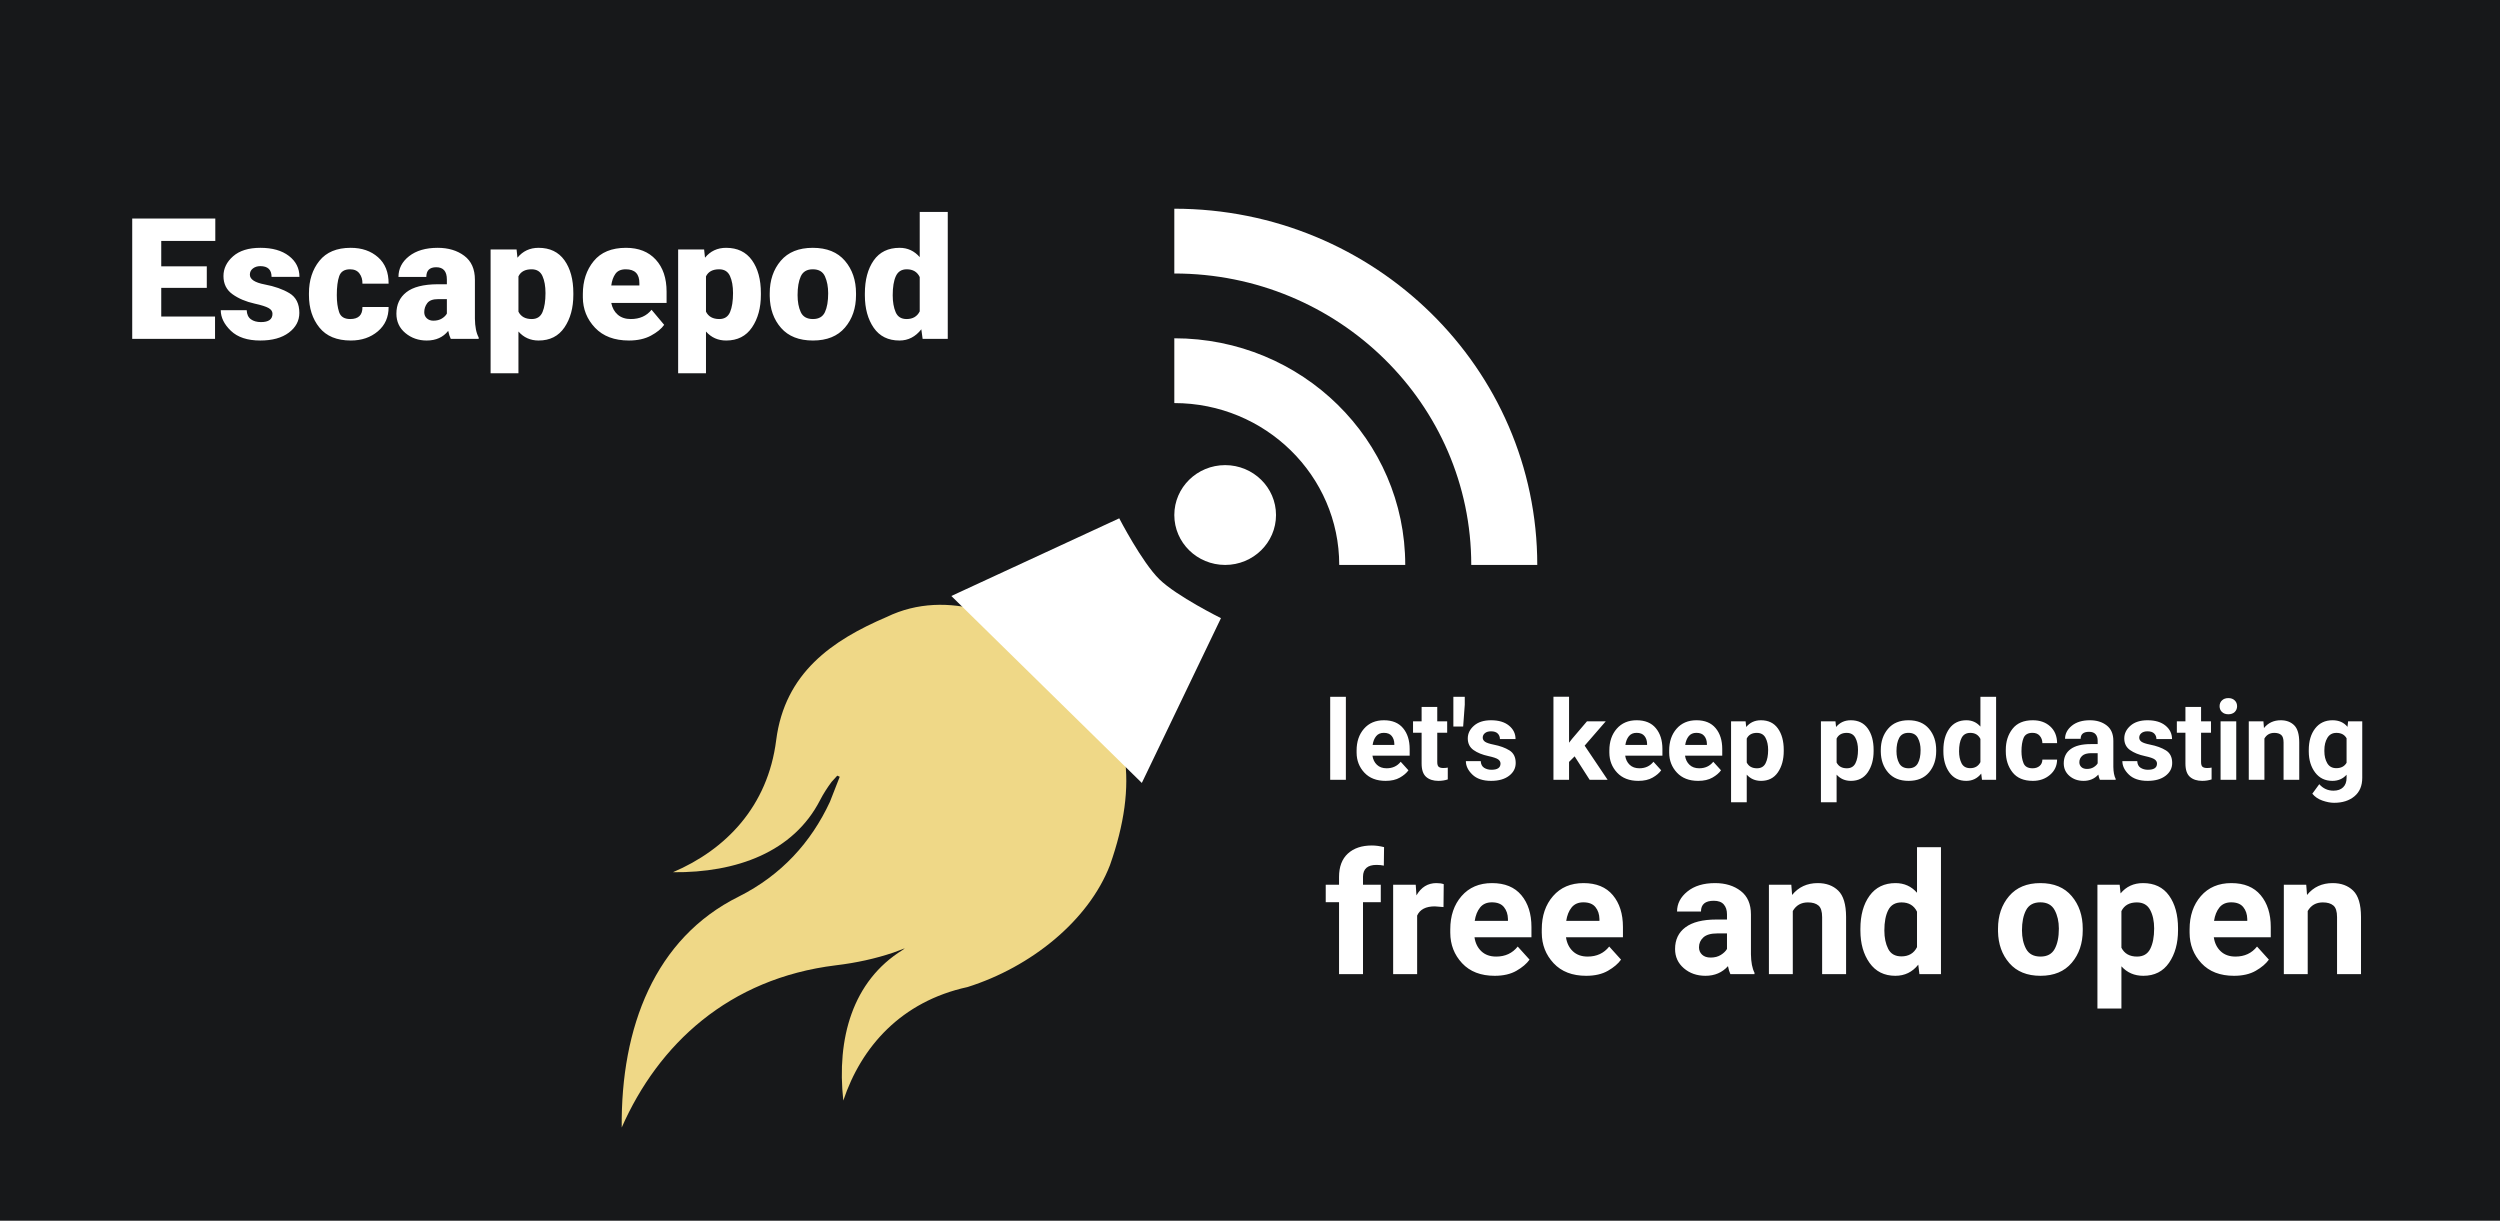
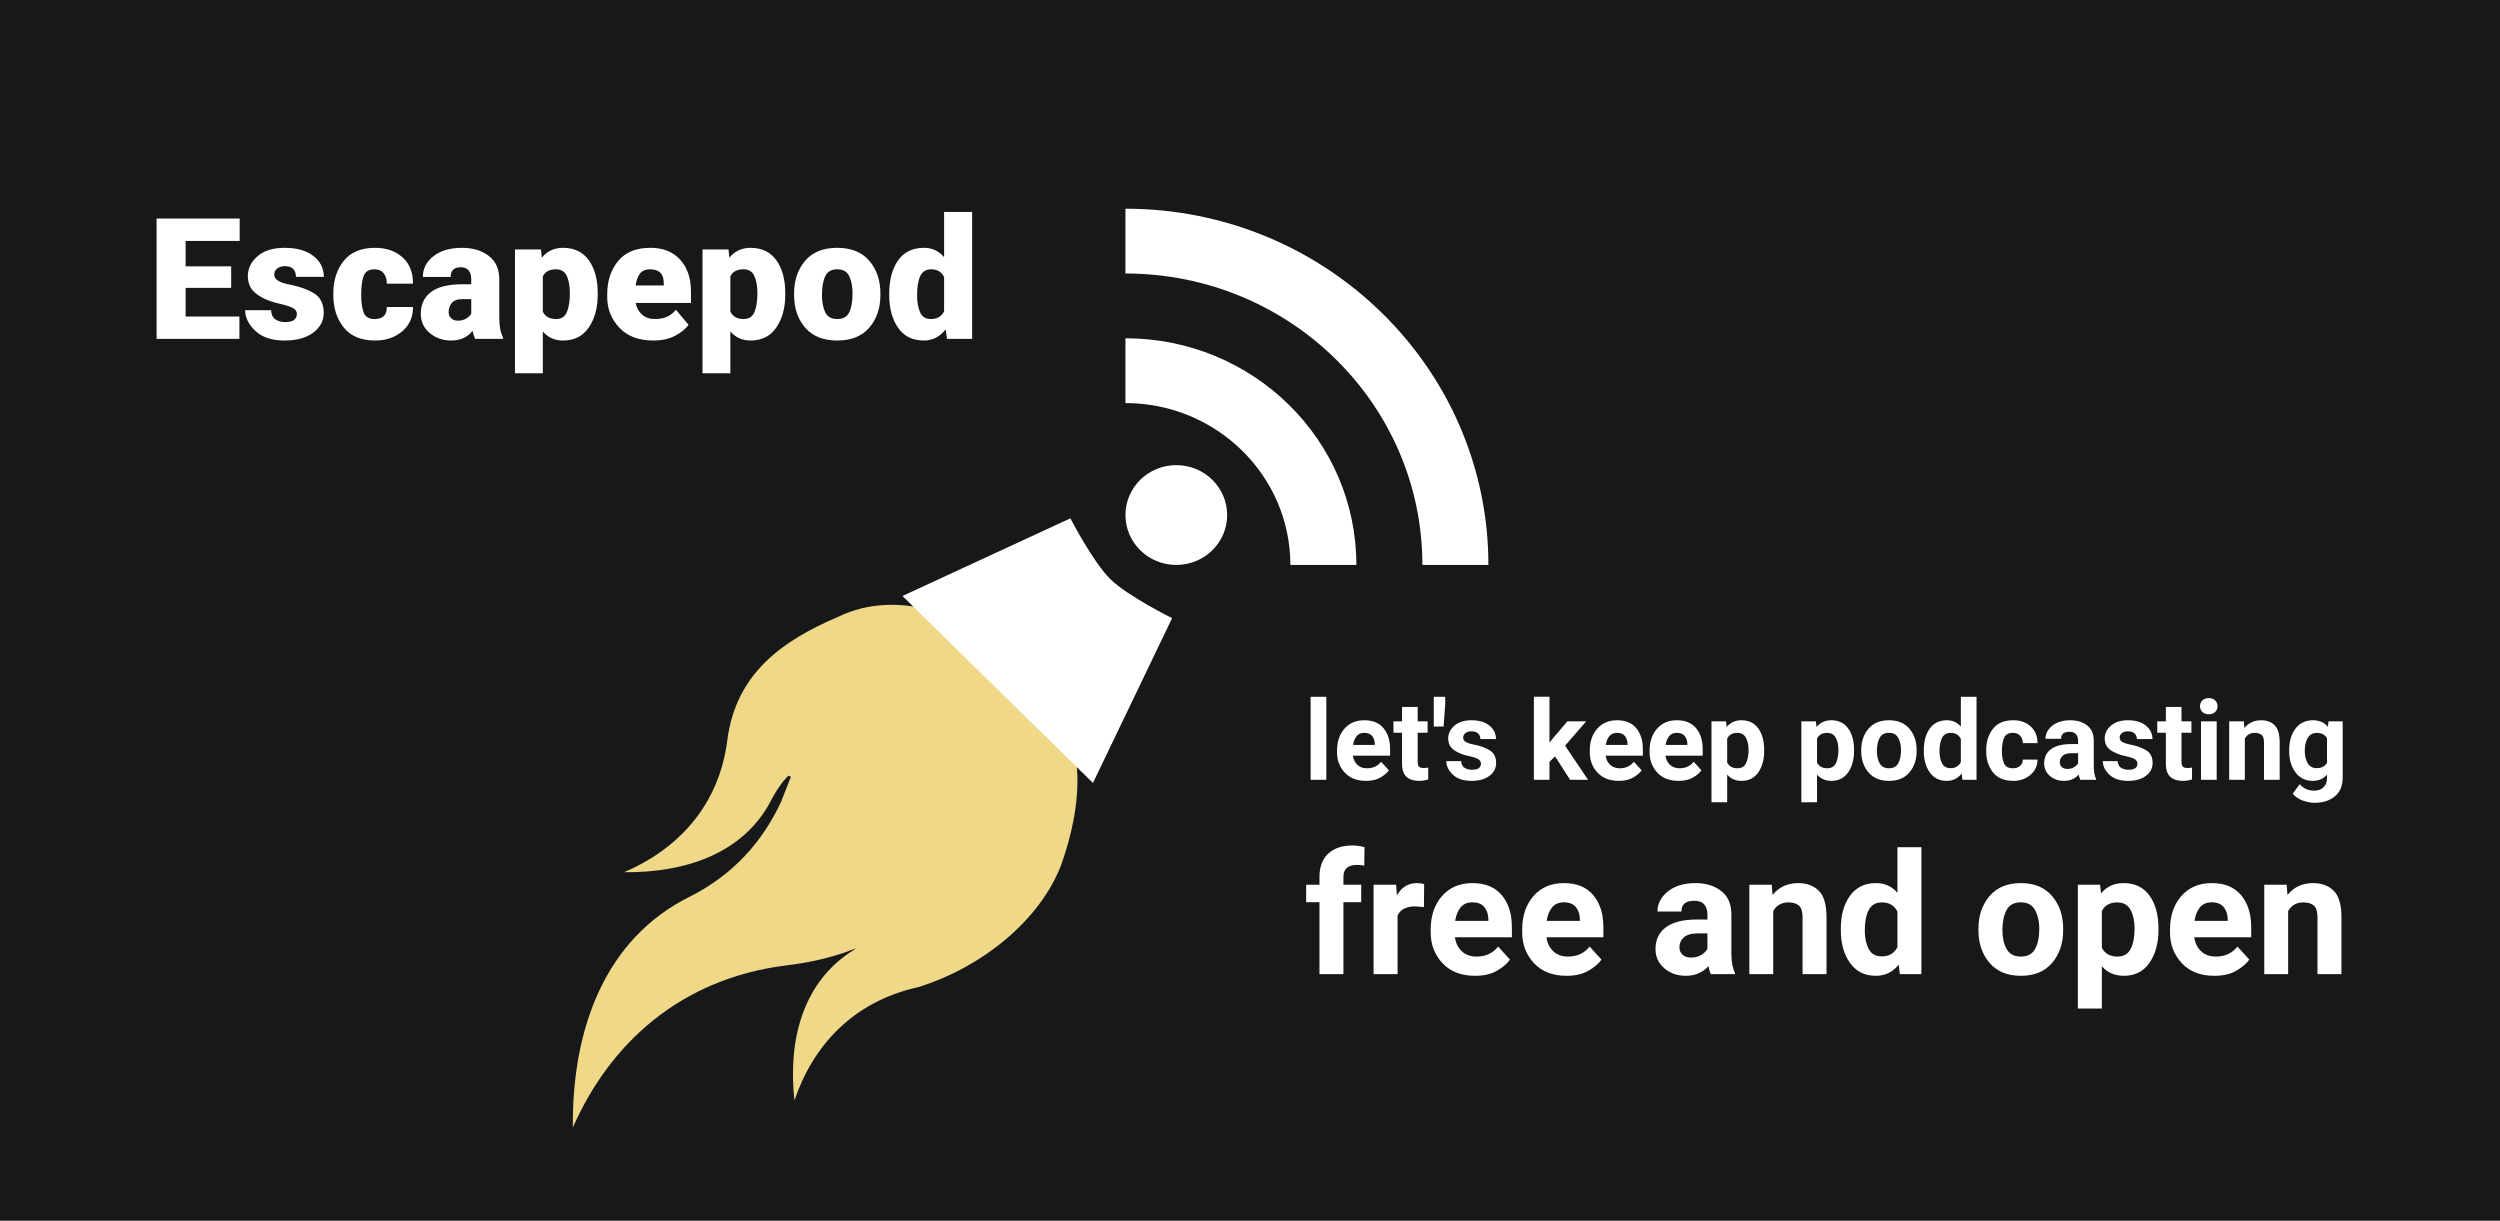
<svg xmlns="http://www.w3.org/2000/svg" xmlns:xlink="http://www.w3.org/1999/xlink" viewBox="0 0 1024 500" version="1.1" id="svg9807" width="1024" height="500">
  <defs id="defs151">
    <style id="style4">
+ 




    .sO { fill: url(#sO); }
    .sB { fill: url(#sB); }
    .sA { fill: url(#sA); }
    .sF { fill: url(#sF); }
    .sG { fill: url(#sG); }
    .sK { fill: url(#sK); }
    .sM { fill: url(#sM); }
    .sR { fill: url(#sR); }
    .sS { fill: url(#sS); }
    .sN { fill: url(#sN); }
    .sW { fill: url(#sW); }
    .sC { fill: url(#sC); }
    .hi { stroke: yellow; stroke-width: 6; stroke-opacity: .667; }
    .cc { cursor: default; }
    rect.ccHi { fill: yellow; }
    </style>
    <radialGradient id="sO">
      <stop stop-color="#ccccff" offset=".75" id="stop6" />
      <stop stop-color="black" stop-opacity="0" offset="1" id="stop8" />
    </radialGradient>
    <radialGradient id="sB">
      <stop stop-color="#eaeaff" offset=".75" id="stop11" />
      <stop stop-color="black" stop-opacity="0" offset="1" id="stop13" />
    </radialGradient>
    <radialGradient id="sA">
      <stop stop-color="#ffffff" offset=".75" id="stop16" />
      <stop stop-color="black" stop-opacity="0" offset="1" id="stop18" />
    </radialGradient>
    <radialGradient id="sF">
      <stop stop-color="#ffffea" offset=".75" id="stop21" />
      <stop stop-color="black" stop-opacity="0" offset="1" id="stop23" />
    </radialGradient>
    <radialGradient id="sG">
      <stop stop-color="#ffffcc" offset=".75" id="stop26" />
      <stop stop-color="black" stop-opacity="0" offset="1" id="stop28" />
    </radialGradient>
    <radialGradient id="sK">
      <stop stop-color="#ffeacc" offset=".75" id="stop31" />
      <stop stop-color="black" stop-opacity="0" offset="1" id="stop33" />
    </radialGradient>
    <radialGradient id="sM">
      <stop stop-color="#ffcc99" offset=".75" id="stop36" />
      <stop stop-color="black" stop-opacity="0" offset="1" id="stop38" />
    </radialGradient>
    <radialGradient id="sR">
      <stop stop-color="#ffcc99" offset=".75" id="stop41" />
      <stop stop-color="black" stop-opacity="0" offset="1" id="stop43" />
    </radialGradient>
    <radialGradient id="sS">
      <stop stop-color="#ffcc99" offset=".75" id="stop46" />
      <stop stop-color="black" stop-opacity="0" offset="1" id="stop48" />
    </radialGradient>
    <radialGradient id="sN">
      <stop stop-color="#ff9999" offset=".75" id="stop51" />
      <stop stop-color="black" stop-opacity="0" offset="1" id="stop53" />
    </radialGradient>
    <radialGradient id="sW">
      <stop stop-color="#ffffff" offset=".75" id="stop56" />
      <stop stop-color="black" stop-opacity="0" offset="1" id="stop58" />
    </radialGradient>
    <radialGradient id="sC">
      <stop stop-color="#ff7777" offset=".75" id="stop61" />
      <stop stop-color="black" stop-opacity="0" offset="1" id="stop63" />
    </radialGradient>
    <clipPath id="chClip">
      <path d="m 0,-100 a 100,100 0 0 1 0,200 100,100 0 0 1 0,-200 z m 0,90 a 20,20 0 0 0 0,20 20,20 0 0 0 0,-20 z" id="path66" />
    </clipPath>
    <g id="crosshairs" clip-path="url(#chClip)" style="fill:none;stroke:#add8e6;stroke-width:3">
      <circle cx="0" cy="0" r="30" id="circle69" />
      <line x1="0" x2="0" y1="-40" y2="40" id="line71" />
      <line x1="-40" x2="40" y1="0" y2="0" id="line73" />
    </g>
    <radialGradient cx="1000" cy="1000" r="900" id="morning" gradientUnits="userSpaceOnUse">
      <stop stop-color="#555599" stop-opacity="0.0" offset="0" id="stop76" />
      <stop stop-color="#555599" stop-opacity="0.0" offset="0.8" id="stop78" />
      <stop stop-color="#555599" stop-opacity="0.2" offset="0.92" id="stop80" />
      <stop stop-color="#555599" stop-opacity="0.7" offset="1" id="stop82" />
    </radialGradient>
    <line id="olhair" x1="1000" y1="100" x2="1000" y2="1900" style="stroke:#32cd32;stroke-width:0.5" />
    <clipPath id="olClip">
      <path d="m 1000,-1000 a 2000,2000 0 0 1 0,4000 2000,2000 0 0 1 0,-4000 z m 0,1902 a 98,98 0 0 0 0,196 98,98 0 0 0 0,-196 z" id="path86" />
    </clipPath>
    <g id="overlay">
      <g clip-path="url(#olClip)" id="g140" style="fill:none;stroke:#32cd32">
        <line id="olline" x1="1000" y1="100" x2="1000" y2="1900" style="stroke-width:2" />
        <use xlink:href="#olhair" transform="rotate(10,1000,1000)" id="use90" x="0" y="0" width="100%" height="100%" />
        <use xlink:href="#olhair" transform="rotate(20,1000,1000)" id="use92" x="0" y="0" width="100%" height="100%" />
        <use xlink:href="#olline" transform="rotate(30,1000,1000)" id="use94" x="0" y="0" width="100%" height="100%" />
        <use xlink:href="#olhair" transform="rotate(40,1000,1000)" id="use96" x="0" y="0" width="100%" height="100%" />
        <use xlink:href="#olhair" transform="rotate(50,1000,1000)" id="use98" x="0" y="0" width="100%" height="100%" />
        <use xlink:href="#olline" transform="rotate(60,1000,1000)" id="use100" x="0" y="0" width="100%" height="100%" />
        <use xlink:href="#olhair" transform="rotate(70,1000,1000)" id="use102" x="0" y="0" width="100%" height="100%" />
        <use xlink:href="#olhair" transform="rotate(80,1000,1000)" id="use104" x="0" y="0" width="100%" height="100%" />
        <use xlink:href="#olline" transform="rotate(90,1000,1000)" id="use106" x="0" y="0" width="100%" height="100%" />
        <use xlink:href="#olhair" transform="rotate(100,1000,1000)" id="use108" x="0" y="0" width="100%" height="100%" />
        <use xlink:href="#olhair" transform="rotate(110,1000,1000)" id="use110" x="0" y="0" width="100%" height="100%" />
        <use xlink:href="#olline" transform="rotate(120,1000,1000)" id="use112" x="0" y="0" width="100%" height="100%" />
        <use xlink:href="#olhair" transform="rotate(130,1000,1000)" id="use114" x="0" y="0" width="100%" height="100%" />
        <use xlink:href="#olhair" transform="rotate(140,1000,1000)" id="use116" x="0" y="0" width="100%" height="100%" />
        <use xlink:href="#olline" transform="rotate(150,1000,1000)" id="use118" x="0" y="0" width="100%" height="100%" />
        <use xlink:href="#olhair" transform="rotate(160,1000,1000)" id="use120" x="0" y="0" width="100%" height="100%" />
        <use xlink:href="#olhair" transform="rotate(170,1000,1000)" id="use122" x="0" y="0" width="100%" height="100%" />
        <circle cx="1000" cy="1000" r="99" id="circle124" style="stroke-width:2" />
        <circle cx="1000" cy="1000" r="200" id="circle126" style="stroke-width:0.5" />
        <circle cx="1000" cy="1000" r="300" id="circle128" style="stroke-width:2" />
        <circle cx="1000" cy="1000" r="400" id="circle130" style="stroke-width:0.5" />
        <circle cx="1000" cy="1000" r="500" id="circle132" style="stroke-width:0.5" />
        <circle cx="1000" cy="1000" r="600" id="circle134" style="stroke-width:2" />
        <circle cx="1000" cy="1000" r="700" id="circle136" style="stroke-width:0.5" />
        <circle cx="1000" cy="1000" r="800" id="circle138" style="stroke-width:0.5" />
      </g>
      <path d="m 1000,100 a 666,900 0 0 1 0,1800" id="path142" style="fill:none;stroke:#ff0000;stroke-width:3" />
      <circle cx="1000" cy="1000" r="900" id="circle144" style="fill:url(#morning)" />
      <circle cx="1000" cy="1000" r="902" id="circle146" style="fill:none;stroke:#ffffff;stroke-width:4" />
    </g>
    <path id="c1" d="m 1000,90 a 910,910 0 1 1 0,1820 910,910 0 1 1 0,-1820 z" />
    <path id="c2" d="m 3000,90 a 910,910 0 1 1 0,1820 910,910 0 1 1 0,-1820 z" />
    <filter id="filter5622" style="color-interpolation-filters:sRGB">
      <feFlood id="feFlood5612" result="flood" flood-color="rgb(0,0,0)" flood-opacity="0.498" />
      <feComposite id="feComposite5614" result="composite1" operator="in" in2="SourceGraphic" in="flood" />
      <feGaussianBlur id="feGaussianBlur5616" result="blur" stdDeviation="0.2" in="composite1" />
      <feOffset id="feOffset5618" result="offset" dy="0.7" dx="2" />
      <feComposite id="feComposite5620" result="composite2" operator="over" in2="offset" in="SourceGraphic" />
    </filter>
    <filter id="filter4906" style="color-interpolation-filters:sRGB">
      <feFlood id="feFlood4896" result="flood" flood-color="rgb(0,0,0)" flood-opacity="0.498" />
      <feComposite id="feComposite4898" result="composite1" operator="in" in2="SourceGraphic" in="flood" />
      <feGaussianBlur id="feGaussianBlur4900" result="blur" stdDeviation="0.3" in="composite1" />
      <feOffset id="feOffset4902" result="offset" dy="1" dx="1" />
      <feComposite id="feComposite4904" result="composite2" operator="over" in2="offset" in="SourceGraphic" />
    </filter>
    <style id="style3854">.cls-1{fill:#fff;}</style>
    <filter id="filter1516" style="color-interpolation-filters:sRGB;">
      <feFlood id="feFlood1506" result="flood" flood-color="rgb(60,64,67)" flood-opacity="0.502" />
      <feComposite id="feComposite1508" result="composite1" operator="in" in2="SourceGraphic" in="flood" />
      <feGaussianBlur id="feGaussianBlur1510" result="blur" stdDeviation="0.7" in="composite1" />
      <feOffset id="feOffset1512" result="offset" dy="1.1" dx="0" />
      <feComposite id="feComposite1514" result="composite2" operator="over" in2="offset" in="SourceGraphic" />
    </filter>
    <filter style="color-interpolation-filters:sRGB;" id="filter5622-2">
      <feFlood flood-opacity="0.498" flood-color="rgb(0,0,0)" result="flood" id="feFlood5612-3" />
      <feComposite in="flood" in2="SourceGraphic" operator="in" result="composite1" id="feComposite5614-9" />
      <feGaussianBlur in="composite1" stdDeviation="0.2" result="blur" id="feGaussianBlur5616-9" />
      <feOffset dx="2" dy="0.7" result="offset" id="feOffset5618-7" />
      <feComposite in="SourceGraphic" in2="offset" operator="over" result="composite2" id="feComposite5620-0" />
    </filter>
    <filter style="color-interpolation-filters:sRGB;" id="filter4906-3">
      <feFlood flood-opacity="0.498" flood-color="rgb(0,0,0)" result="flood" id="feFlood4896-9" />
      <feComposite in="flood" in2="SourceGraphic" operator="in" result="composite1" id="feComposite4898-8" />
      <feGaussianBlur in="composite1" stdDeviation="0.3" result="blur" id="feGaussianBlur4900-6" />
      <feOffset dx="1" dy="1" result="offset" id="feOffset4902-5" />
      <feComposite in="SourceGraphic" in2="offset" operator="over" result="composite2" id="feComposite4904-7" />
    </filter>
    <filter style="color-interpolation-filters:sRGB;" id="filter1080">
      <feFlood flood-opacity="1" flood-color="rgb(60,64,67)" result="flood" id="feFlood1070" />
      <feComposite in="flood" in2="SourceGraphic" operator="in" result="composite1" id="feComposite1072" />
      <feGaussianBlur in="composite1" stdDeviation="2" result="blur" id="feGaussianBlur1074" />
      <feOffset dx="1.5" dy="2" result="offset" id="feOffset1076" />
      <feComposite in="SourceGraphic" in2="offset" operator="over" result="composite2" id="feComposite1078" />
    </filter>
    <filter style="color-interpolation-filters:sRGB;" id="filter1104">
      <feFlood flood-opacity="1" flood-color="rgb(60,64,67)" result="flood" id="feFlood1094" />
      <feComposite in="flood" in2="SourceGraphic" operator="in" result="composite1" id="feComposite1096" />
      <feGaussianBlur in="composite1" stdDeviation="2" result="blur" id="feGaussianBlur1098" />
      <feOffset dx="1.5" dy="1.5" result="offset" id="feOffset1100" />
      <feComposite in="SourceGraphic" in2="offset" operator="over" result="composite2" id="feComposite1102" />
    </filter>
    <filter id="filter5414" style="color-interpolation-filters:sRGB;">
      <feFlood id="feFlood5404" result="flood" flood-color="rgb(95,99,104)" flood-opacity="1" />
      <feComposite id="feComposite5406" result="composite1" operator="in" in2="SourceGraphic" in="flood" />
      <feGaussianBlur id="feGaussianBlur5408" result="blur" stdDeviation="2" in="composite1" />
      <feOffset id="feOffset5410" result="offset" dy="3" dx="3" />
      <feComposite id="feComposite5412" result="composite2" operator="over" in2="offset" in="SourceGraphic" />
    </filter>
  </defs>
  <rect style="display:inline;opacity:1;fill:#17181a;fill-opacity:1;stroke:none;stroke-width:1.551;stroke-miterlimit:4;stroke-dasharray:1.551, 1.551;stroke-dashoffset:0;stroke-opacity:1" id="rect22777" width="1024" height="500" x="0" y="0" />
  <g id="layer4" style="display:inline">
-     <path id="path10226" d="m 317.926,303.168 c -3.432,27.184 -20.668,44.876 -42.293,54.094 26.025,0.27 49.35,-8.249 60.257,-29.496 1.389,-2.701 2.971,-5.125 4.709,-7.478 l 2.348,-2.584 1.004,0.463 -4.012,10.256 c -7.706,16.578 -19.855,30.034 -37.359,38.825 -34.427,17.078 -48.311,53.628 -47.923,94.572 14.996,-34.042 43.76,-61.033 87.712,-66.433 8.407,-1.001 16.232,-2.738 23.555,-5.205 l 4.704,-1.77 -0.964,0.729 c -20.47,12.684 -27.027,36.204 -24.249,61.649 7.363,-22.012 23.673,-40.56 50.892,-46.496 26.023,-8.209 49.545,-27.18 58.334,-49.929 11.874,-33.698 7.863,-58.682 -11.3,-78.922 -2.814,-2.889 -5.858,-5.708 -9.254,-8.329 -17.812,-14.342 -45.76,-26.568 -70.859,-14.422 -22.366,9.568 -41.761,22.871 -45.303,50.474 z" style="fill:#ffe790;fill-opacity:0.926;stroke-width:0.512" />
+     <path id="path10226" d="m 297.91,303.168 c -3.432,27.184 -20.668,44.876 -42.293,54.094 26.025,0.27 49.35,-8.249 60.257,-29.496 1.389,-2.701 2.971,-5.125 4.709,-7.478 l 2.348,-2.584 1.004,0.463 -4.012,10.256 c -7.706,16.578 -19.855,30.034 -37.359,38.825 -34.427,17.078 -48.311,53.628 -47.923,94.572 14.996,-34.042 43.76,-61.033 87.712,-66.433 8.407,-1.001 16.232,-2.738 23.555,-5.205 l 4.704,-1.77 -0.964,0.729 c -20.47,12.684 -27.027,36.204 -24.249,61.649 7.363,-22.012 23.673,-40.56 50.892,-46.496 26.023,-8.209 49.545,-27.18 58.334,-49.929 11.874,-33.698 7.863,-58.682 -11.3,-78.922 -2.814,-2.889 -5.858,-5.708 -9.254,-8.329 -17.812,-14.342 -45.76,-26.568 -70.859,-14.422 -22.366,9.568 -41.761,22.871 -45.303,50.474 z" style="fill:#ffe790;fill-opacity:0.926;stroke-width:0.512" />
  </g>
  <g id="layer2">
-     <g style="display:inline" id="g5089" transform="translate(-16.76337,42.78423)">
+     <g style="display:inline" id="g5089" transform="translate(-36.77915,42.78423)">
      <path style="display:inline;opacity:1;fill:#17181a;fill-opacity:1;stroke:none;stroke-width:2.905;stroke-miterlimit:4;stroke-dasharray:none;stroke-dashoffset:0;stroke-opacity:0.407" id="path5081" d="m 497.762,42.705 v 79.954 l -22.5,46.887 9.743,31.416 31.857,9.268 48.454,-21.662 81.114,0.049 c 0,-80.551 -66.594,-145.909 -148.667,-145.909 z" />
      <path d="m 497.762,42.705 v 79.954 l -22.5,46.887 9.743,31.416 31.857,9.268 48.454,-21.662 81.114,0.049 c 0,-80.551 -66.594,-145.909 -148.667,-145.909 z" id="path4664" style="display:none;opacity:1;fill:#5f6368;fill-opacity:1;stroke:none;stroke-width:2.905;stroke-miterlimit:4;stroke-dasharray:none;stroke-dashoffset:0;stroke-opacity:0.407" />
      <path style="display:inline;fill:#ffffff;stroke:none;stroke-width:2.905;stroke-miterlimit:4;stroke-dasharray:none;stroke-dashoffset:0;stroke-opacity:0.407" d="m 475.204,169.519 c 0,0 9.28,17.965 16.422,24.961 7.08,6.936 25.241,15.93 25.241,15.93 l -32.414,67.499 -78.025,-76.577 z" id="path5083" />
      <path d="m 497.762,42.705 v 26.537 c 67.168,0 121.628,53.45 121.628,119.372 h 27.039 c 0,-80.551 -66.594,-145.909 -148.667,-145.909 z m 0,53.074 v 26.537 c 37.262,0 67.55,29.726 67.55,66.297 h 27.039 c 0,-51.293 -42.326,-92.835 -94.589,-92.835 z" id="path5085" style="display:inline;fill:#ffffff;stroke:none;stroke-width:2.905;stroke-miterlimit:4;stroke-dasharray:none;stroke-dashoffset:0;stroke-opacity:0.407" />
      <ellipse ry="20.442" rx="20.829" cx="518.591" cy="168.172" id="ellipse5087" style="display:inline;fill:#ffffff;stroke:none;stroke-width:2.905;stroke-miterlimit:4;stroke-dasharray:none;stroke-dashoffset:0;stroke-opacity:0.407" />
    </g>
  </g>
  <g id="layer1">
-     <text xml:space="preserve" style="font-style:normal;font-variant:normal;font-weight:bold;font-stretch:normal;font-size:48px;line-height:1.25;font-family:Roboto;-inkscape-font-specification:'Roboto Bold';letter-spacing:0px;word-spacing:0px;fill:#000000;fill-opacity:1;stroke:none" x="542.037" y="319.403" id="text4662-5">
-       <tspan id="tspan4660-9" x="542.037" y="319.403" style="font-style:normal;font-variant:normal;font-weight:bold;font-stretch:normal;font-size:45.333px;font-family:Roboto;-inkscape-font-specification:'Roboto Bold';fill:#ffffff;fill-opacity:1">let's keep podcasting</tspan>
-       <tspan x="542.037" y="399.019" style="font-style:normal;font-variant:normal;font-weight:bold;font-stretch:normal;font-size:69.333px;font-family:Roboto;-inkscape-font-specification:'Roboto Bold';fill:#ffffff;fill-opacity:1" id="tspan4684">free and open</tspan>
+     <text xml:space="preserve" style="font-style:normal;font-variant:normal;font-weight:bold;font-stretch:normal;font-size:48px;line-height:1.25;font-family:Roboto;-inkscape-font-specification:'Roboto Bold';letter-spacing:0px;word-spacing:0px;fill:#000000;fill-opacity:1;stroke:none" x="534.021" y="319.403" id="text4662-5">
+       <tspan id="tspan4660-9" x="534.021" y="319.403" style="font-style:normal;font-variant:normal;font-weight:bold;font-stretch:normal;font-size:45.333px;font-family:Roboto;-inkscape-font-specification:'Roboto Bold';fill:#ffffff;fill-opacity:1">let's keep podcasting</tspan>
+       <tspan x="534.021" y="399.019" style="font-style:normal;font-variant:normal;font-weight:bold;font-stretch:normal;font-size:69.333px;font-family:Roboto;-inkscape-font-specification:'Roboto Bold';fill:#ffffff;fill-opacity:1" id="tspan4684">free and open</tspan>
    </text>
-     <text xml:space="preserve" style="font-style:normal;font-variant:normal;font-weight:normal;font-stretch:normal;font-size:69.333px;line-height:1.25;font-family:Roboto;-inkscape-font-specification:Roboto;letter-spacing:0px;word-spacing:0px;display:inline;fill:#000000;fill-opacity:1;stroke:none" x="50.407" y="138.802" id="text4662">
-       <tspan id="tspan4660" x="50.407" y="138.802" style="font-style:normal;font-variant:normal;font-weight:900;font-stretch:normal;font-size:69.333px;font-family:Roboto;-inkscape-font-specification:'Roboto Heavy';fill:#ffffff;fill-opacity:1">Escapepod</tspan>
+     <text xml:space="preserve" style="font-style:normal;font-variant:normal;font-weight:normal;font-stretch:normal;font-size:69.333px;line-height:1.25;font-family:Roboto;-inkscape-font-specification:Roboto;letter-spacing:0px;word-spacing:0px;display:inline;fill:#000000;fill-opacity:1;stroke:none" x="60.392" y="138.802" id="text4662">
+       <tspan id="tspan4660" x="60.392" y="138.802" style="font-style:normal;font-variant:normal;font-weight:900;font-stretch:normal;font-size:69.333px;font-family:Roboto;-inkscape-font-specification:'Roboto Heavy';fill:#ffffff;fill-opacity:1">Escapepod</tspan>
    </text>
  </g>
</svg>
